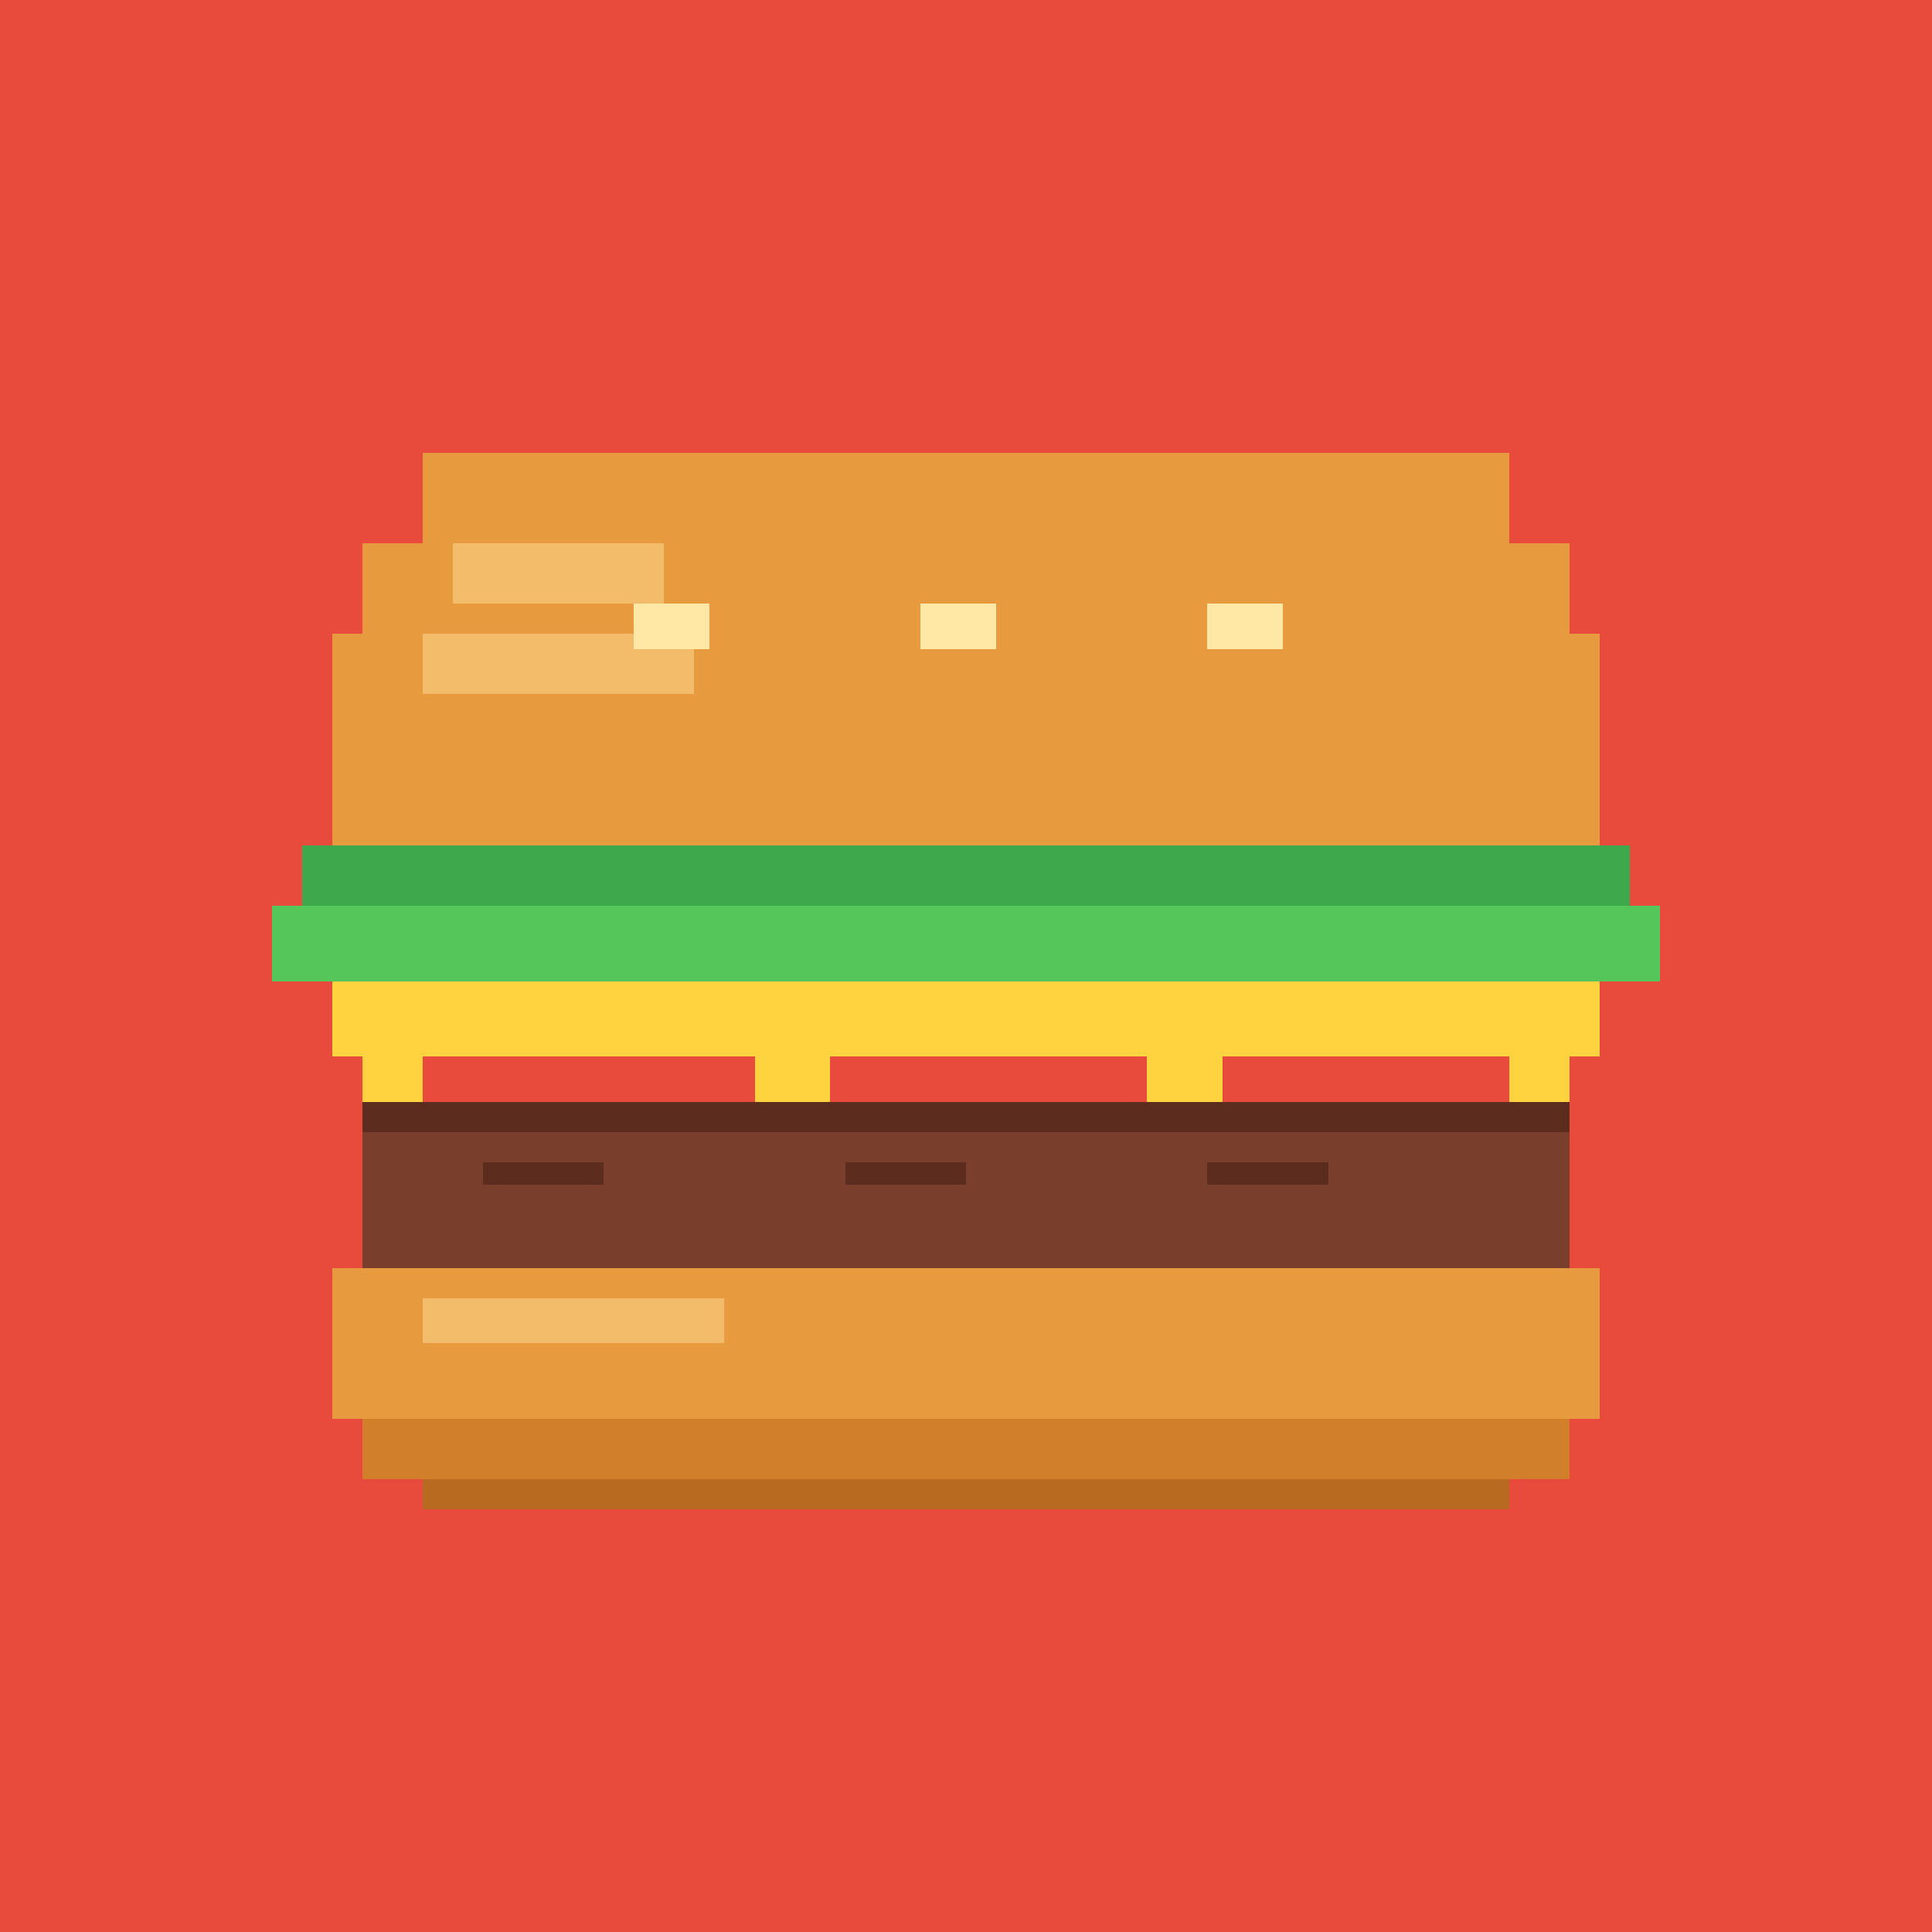
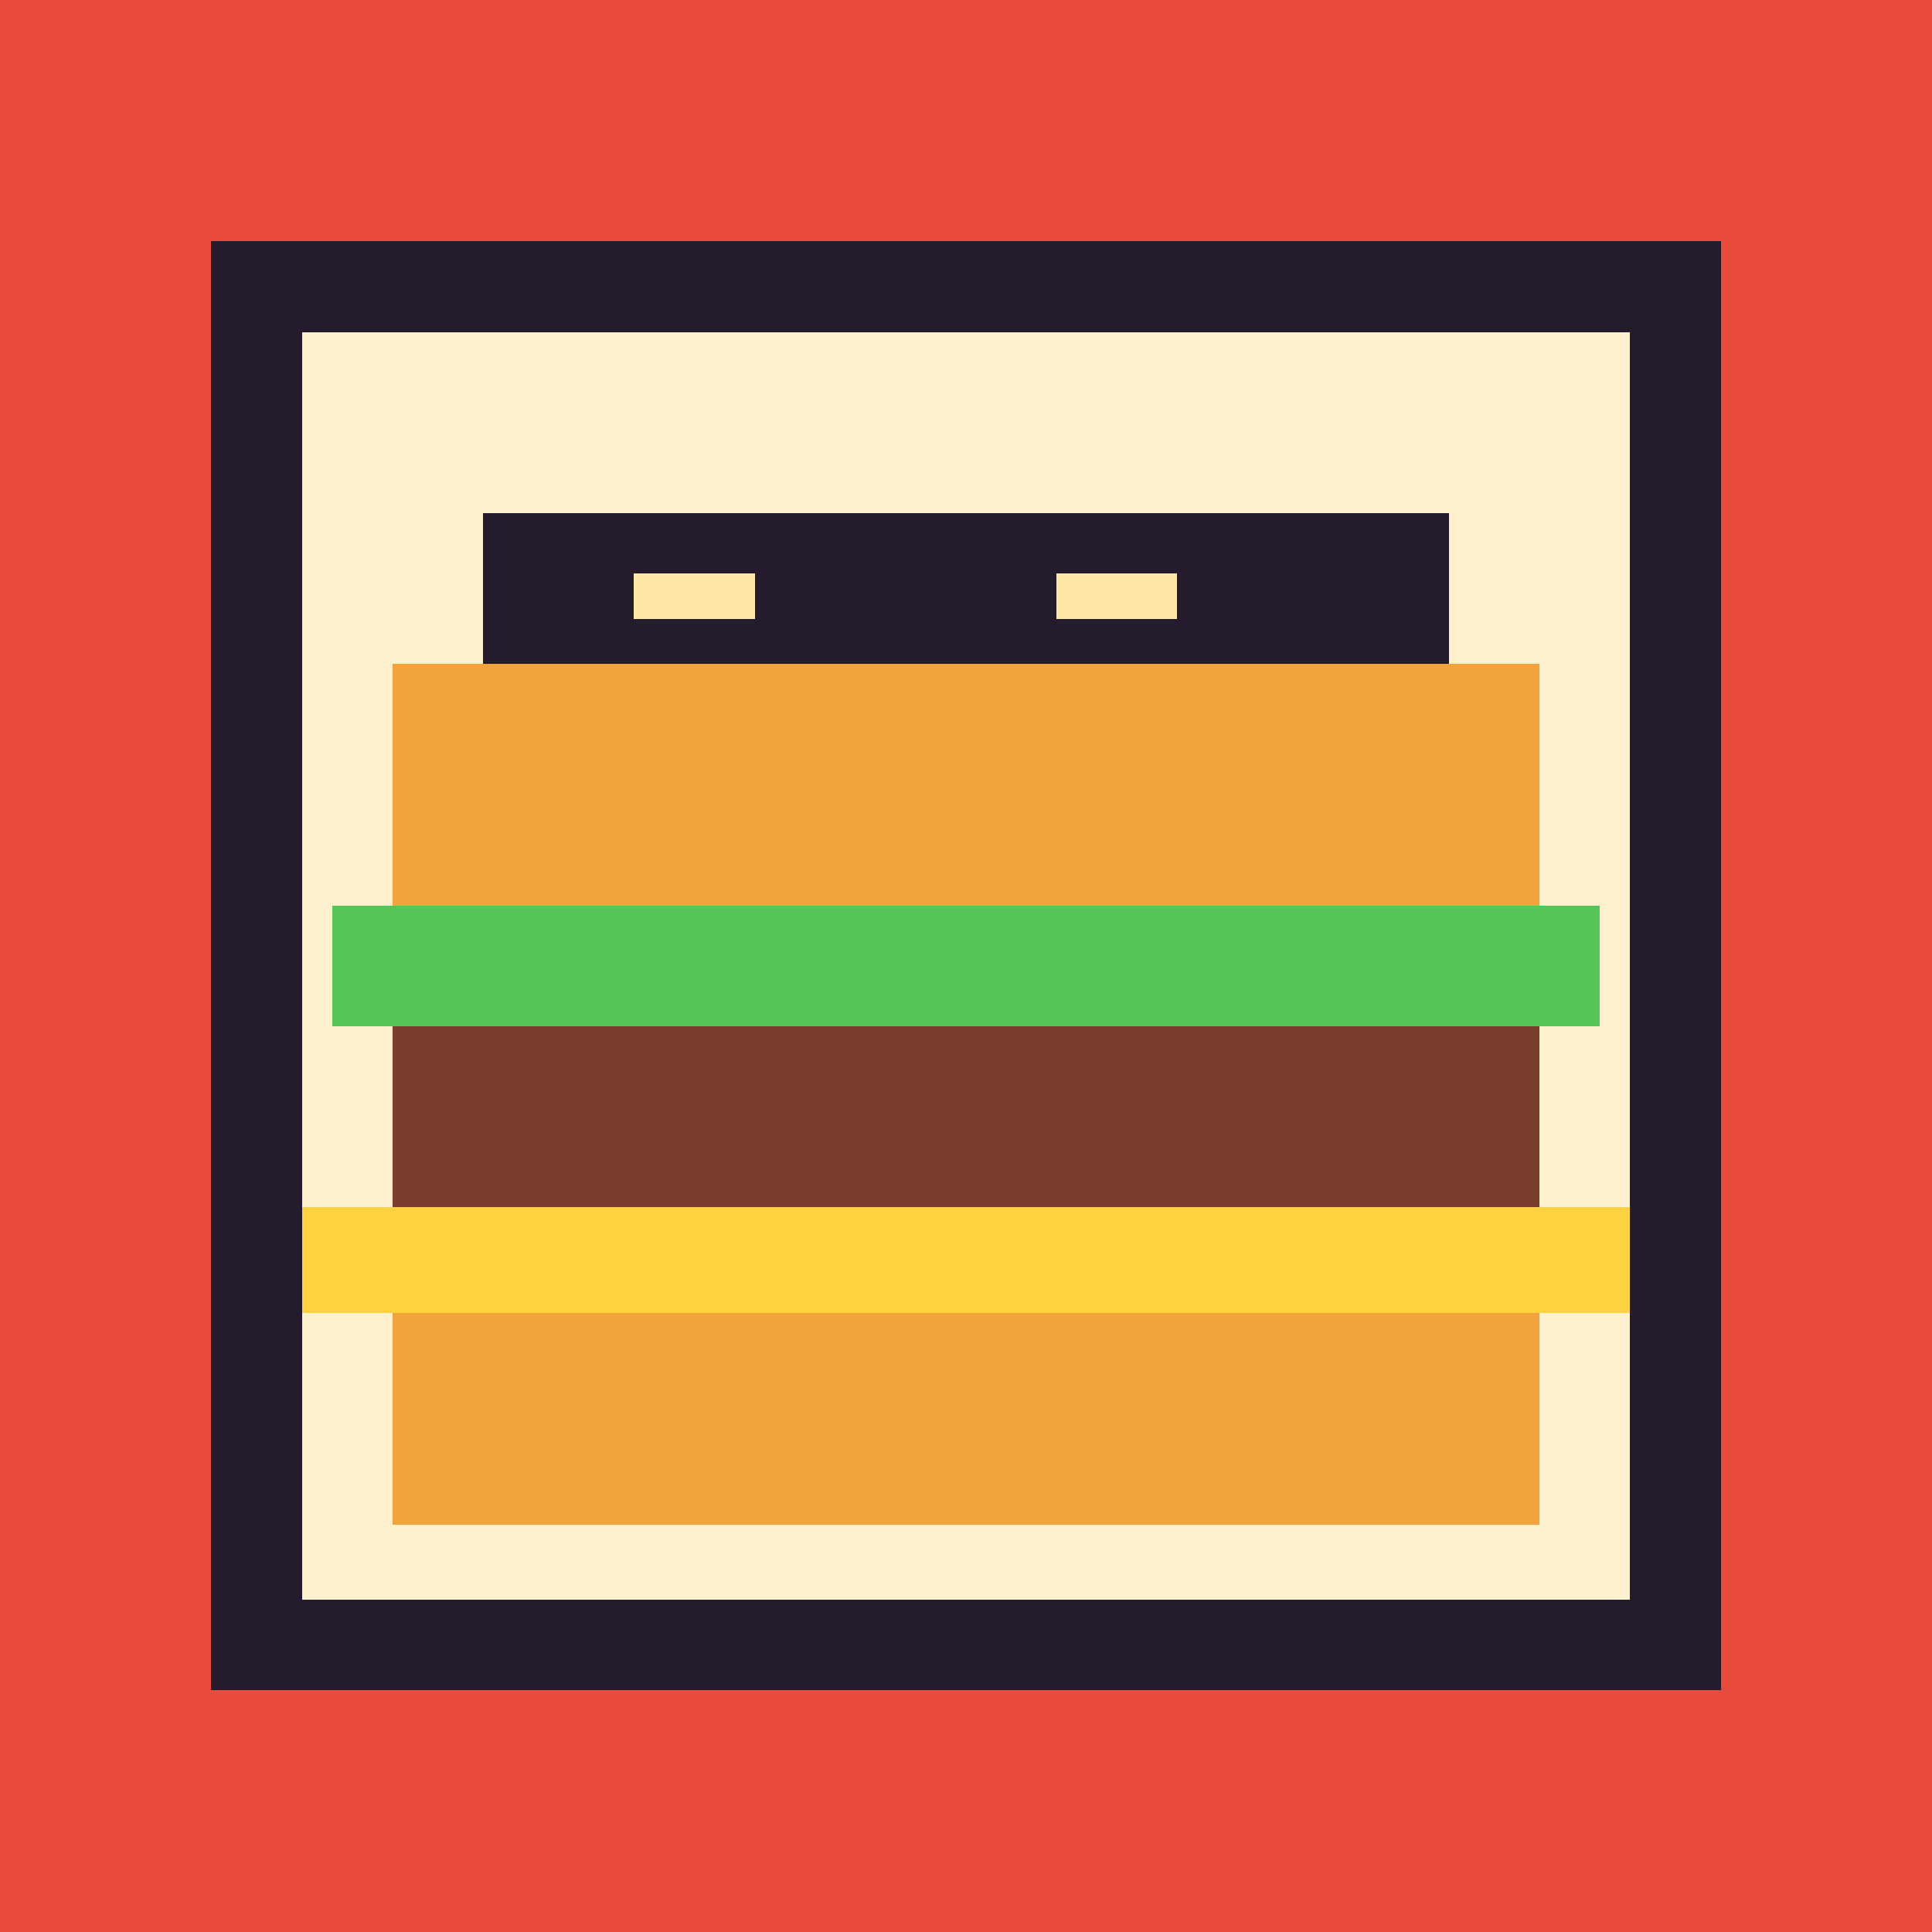
<svg xmlns="http://www.w3.org/2000/svg" viewBox="0 0 512 512" shape-rendering="crispEdges">
  <rect width="512" height="512" fill="#E84B3C" />
-   <rect x="112" y="120" width="288" height="24" fill="#E89A3F" />
-   <rect x="96" y="144" width="320" height="24" fill="#E89A3F" />
-   <rect x="88" y="168" width="336" height="56" fill="#E89A3F" />
-   <rect x="120" y="144" width="56" height="16" fill="#F3BC6B" />
-   <rect x="112" y="168" width="72" height="16" fill="#F3BC6B" />
-   <rect x="168" y="160" width="20" height="12" fill="#FFE7A5" />
-   <rect x="244" y="160" width="20" height="12" fill="#FFE7A5" />
-   <rect x="320" y="160" width="20" height="12" fill="#FFE7A5" />
-   <rect x="80" y="224" width="352" height="16" fill="#3DA94C" />
-   <rect x="72" y="240" width="368" height="20" fill="#55C65A" />
-   <rect x="88" y="232" width="16" height="8" fill="#3DA94C" />
-   <rect x="160" y="232" width="16" height="8" fill="#3DA94C" />
-   <rect x="232" y="232" width="16" height="8" fill="#3DA94C" />
-   <rect x="312" y="232" width="16" height="8" fill="#3DA94C" />
-   <rect x="392" y="232" width="16" height="8" fill="#3DA94C" />
-   <rect x="88" y="260" width="336" height="20" fill="#FFD23F" />
-   <rect x="96" y="280" width="16" height="12" fill="#FFD23F" />
-   <rect x="200" y="280" width="20" height="12" fill="#FFD23F" />
-   <rect x="304" y="280" width="20" height="12" fill="#FFD23F" />
-   <rect x="400" y="280" width="16" height="12" fill="#FFD23F" />
-   <rect x="96" y="292" width="320" height="44" fill="#7A3E2D" />
-   <rect x="96" y="292" width="320" height="8" fill="#5C2C1F" />
-   <rect x="128" y="308" width="32" height="6" fill="#5C2C1F" />
-   <rect x="224" y="308" width="32" height="6" fill="#5C2C1F" />
-   <rect x="320" y="308" width="32" height="6" fill="#5C2C1F" />
-   <rect x="88" y="336" width="336" height="40" fill="#E89A3F" />
-   <rect x="96" y="376" width="320" height="16" fill="#D17F2A" />
-   <rect x="112" y="392" width="288" height="8" fill="#B86A20" />
-   <rect x="112" y="344" width="80" height="12" fill="#F3BC6B" />
+   <rect x="56" y="64" width="400" height="384" fill="#241C2C" />
+   <rect x="80" y="88" width="352" height="336" fill="#FFF1CE" />
+   <rect x="128" y="136" width="256" height="40" fill="#241C2C" />
+   <rect x="104" y="176" width="304" height="64" fill="#F2A33A" />
+   <rect x="88" y="240" width="336" height="32" fill="#55C65A" />
+   <rect x="104" y="272" width="304" height="48" fill="#7A3E2D" />
+   <rect x="80" y="320" width="352" height="28" fill="#FFD23F" />
+   <rect x="104" y="348" width="304" height="56" fill="#F2A33A" />
+   <rect x="168" y="152" width="32" height="12" fill="#FFE7A5" />
+   <rect x="280" y="152" width="32" height="12" fill="#FFE7A5" />
</svg>
